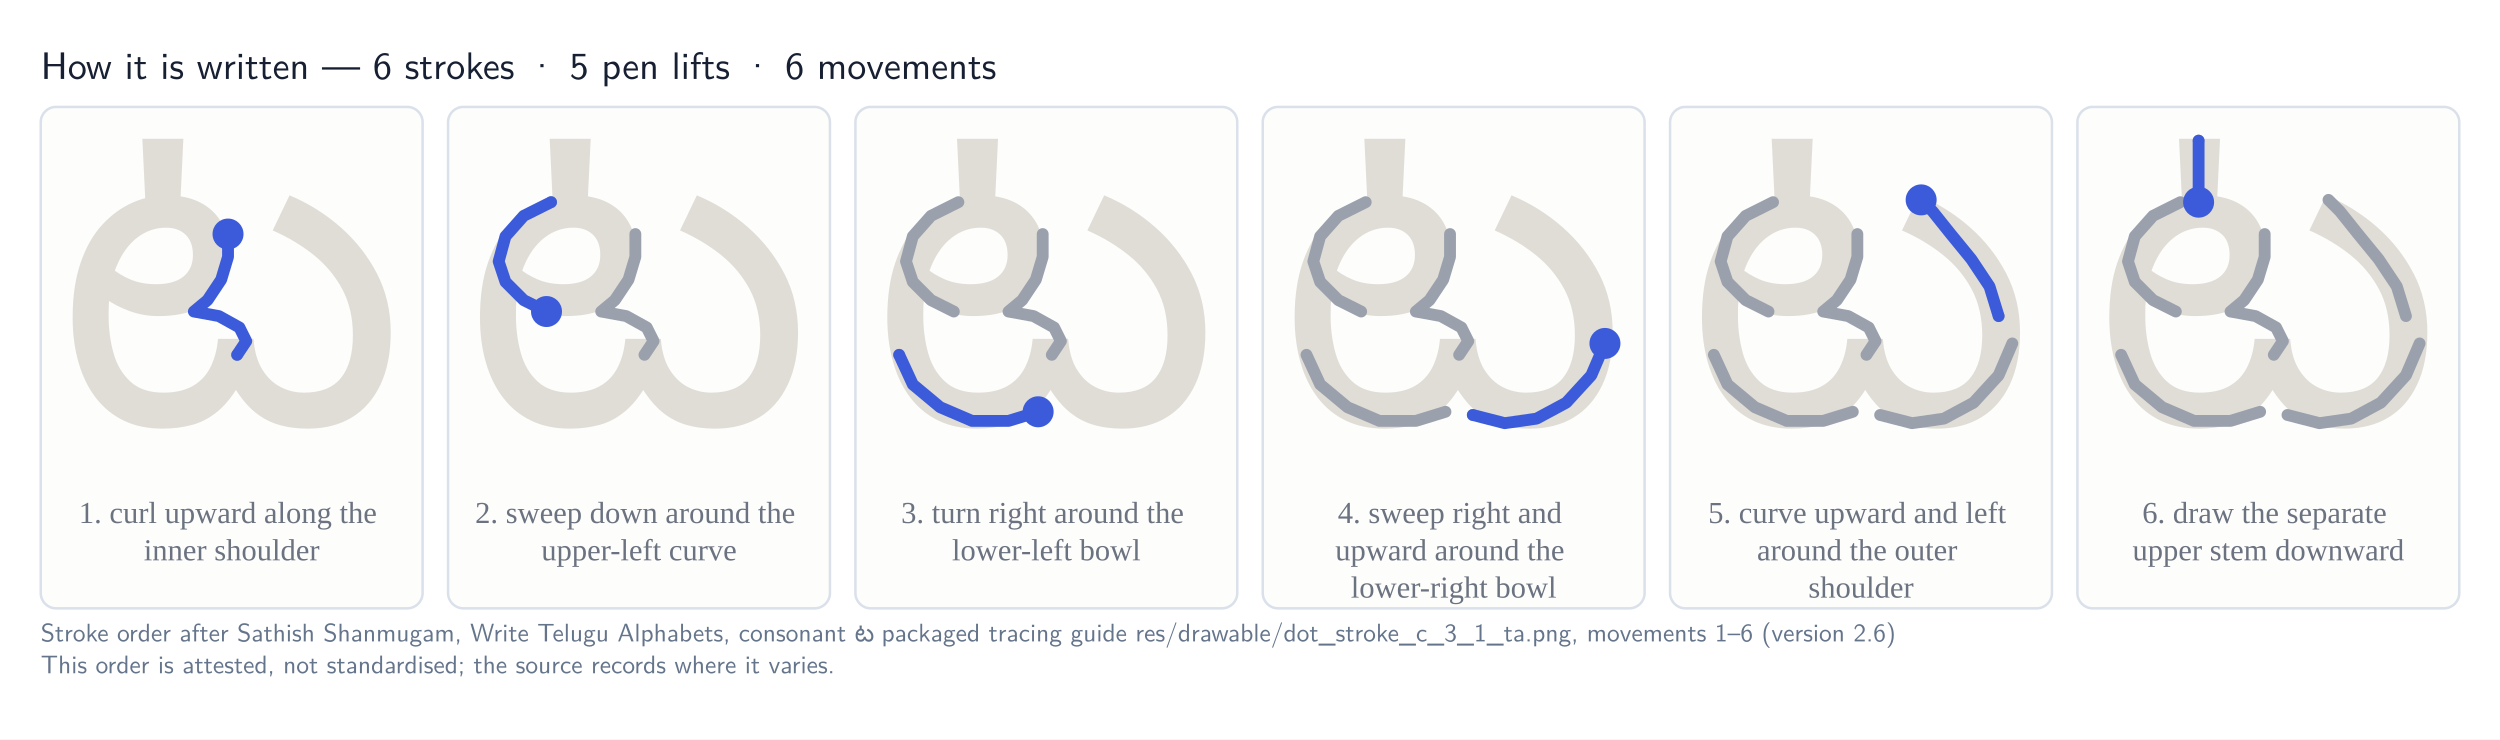
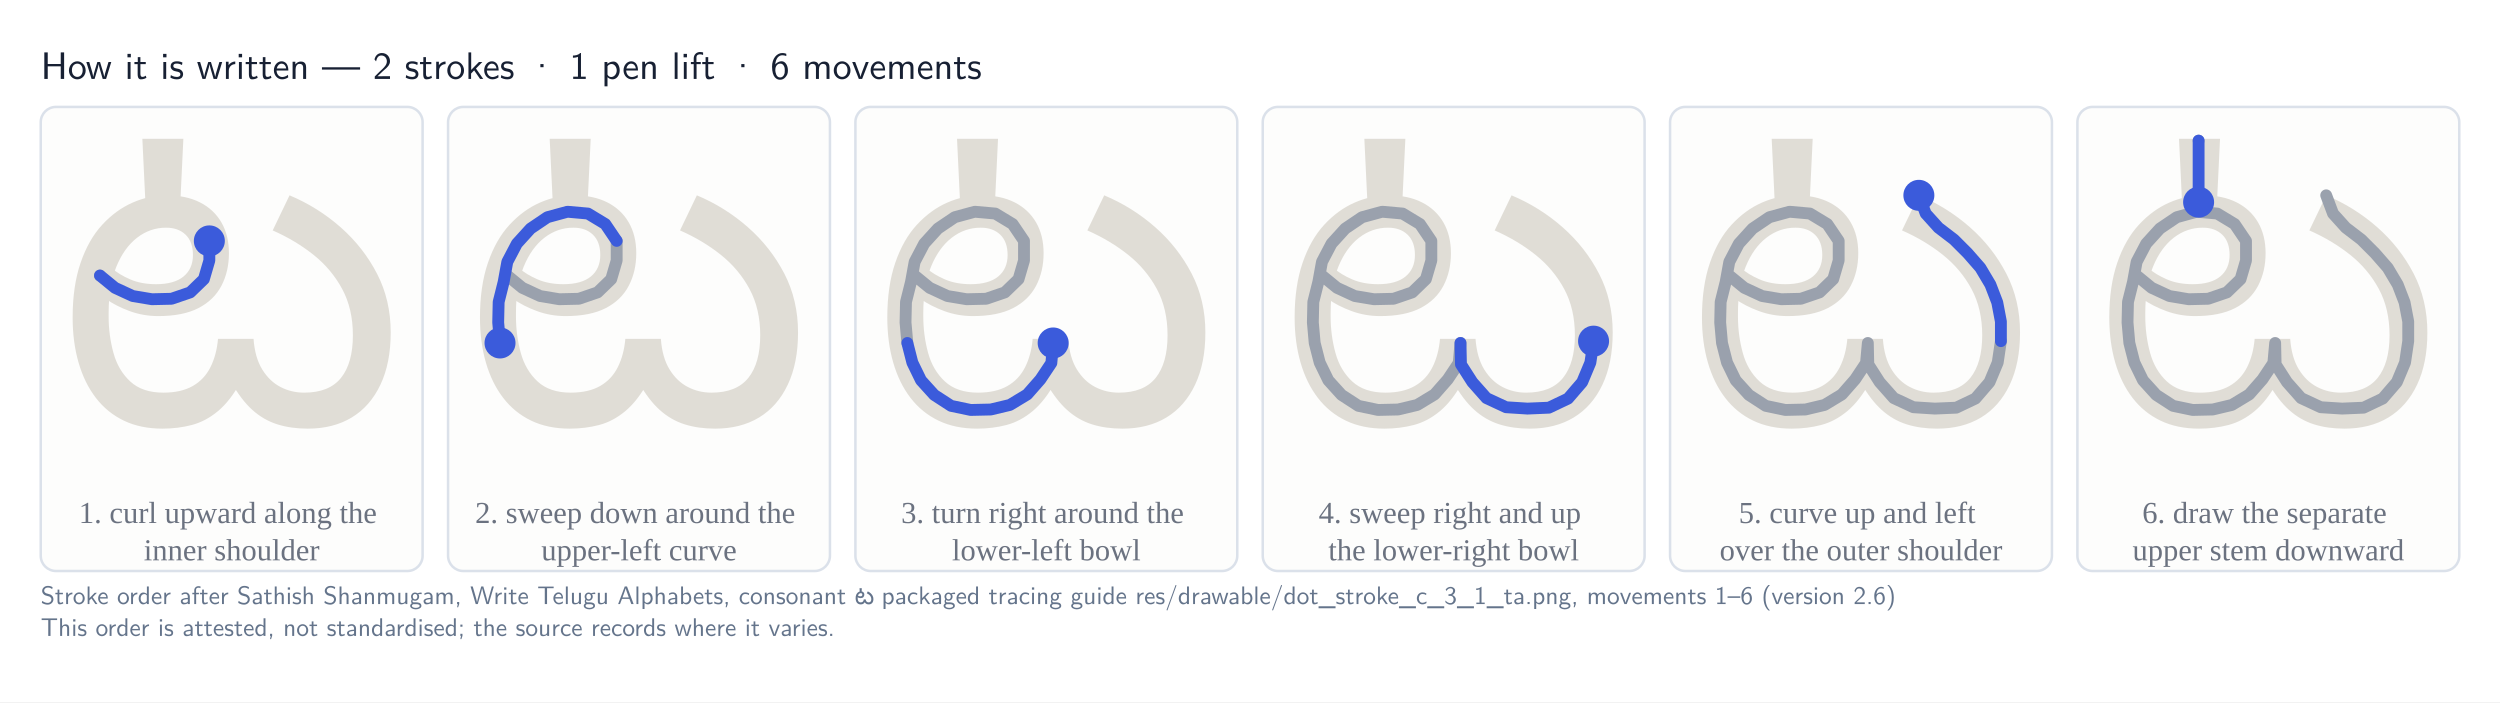
- <svg xmlns="http://www.w3.org/2000/svg" width="982" height="290.45" viewBox="0 0 982 290.45" role="img" aria-label="How to write ట: 6 strokes · 5 pen lifts · 6 movements">
-   <rect x="0" y="0" width="982" height="290.45" fill="#ffffff" />
-   <text x="16" y="31" font-family="Latin Modern Sans, sans-serif" font-size="15" fill="#172033">How it is written — 6 strokes · 5 pen lifts · 6 movements</text>
-   <rect x="16" y="42" width="150" height="196.95" rx="6" fill="#fdfdfc" stroke="#dbe1ea" stroke-width="1" />
-   <svg x="16" y="42" width="150" height="196.95" viewBox="-31 -694 838 1100.3" preserveAspectRatio="xMidYMid meet" overflow="hidden">
+ <svg xmlns="http://www.w3.org/2000/svg" width="982" height="275.79" viewBox="0 0 982 275.79" role="img" aria-label="How to write ట: 2 strokes · 1 pen lift · 6 movements">
+   <rect x="0" y="0" width="982" height="275.79" fill="#ffffff" />
+   <text x="16" y="31" font-family="Latin Modern Sans, sans-serif" font-size="15" fill="#172033">How it is written — 2 strokes · 1 pen lift · 6 movements</text>
+   <rect x="16" y="42" width="150" height="182.29" rx="6" fill="#fdfdfc" stroke="#dbe1ea" stroke-width="1" />
+   <svg x="16" y="42" width="150" height="182.29" viewBox="-31 -694 838 1018.4" preserveAspectRatio="xMidYMid meet" overflow="hidden">
    <g transform="scale(1,-1)">
      <path class="ductus__glyph" d="M555 -12Q518 -12 488 -2.5Q458 7 433.5 29Q409 51 387 90L408 91Q385 49 358 26.5Q331 4 300.5 -4Q270 -12 236 -12Q188 -12 151.5 5.5Q115 23 90 55.5Q65 88 52 133Q39 178 39 232Q39 301 56.5 352Q74 403 104 435.5Q134 468 170.5 484Q207 500 245 500Q288 500 318.5 484.5Q349 469 365.5 440.5Q382 412 382 373Q382 333 365.5 301.5Q349 270 315 252.5Q281 235 227 235Q194 235 164 246Q134 257 111.5 273Q89 289 76 304L100 366Q108 355 124.5 340.5Q141 326 165.5 315.5Q190 305 222 305Q262 305 282.5 322Q303 339 303 369Q303 398 287 413.5Q271 429 244 429Q209 429 180.5 407Q152 385 135 343.5Q118 302 118 242L118 234Q118 193 128.5 154.5Q139 116 165.5 91.5Q192 67 238 67Q277 67 302.5 81.5Q328 96 341.5 123Q355 150 358 185L436 185Q439 144 455 118Q471 92 495 79.5Q519 67 547 67Q602 67 628 99.5Q654 132 654 193Q654 251 630.5 294.5Q607 338 567.5 369.5Q528 401 478 423L515 500Q577 474 627 430Q677 386 707 328Q737 270 737 199Q737 132 714.5 84.5Q692 37 651.5 12.5Q611 -12 555 -12ZM282 624L275 478L199 478L192 624L282 624Z" fill="#e0ddd6" fill-rule="nonzero" />
-       <path class="ductus__done" d="M400 150 L400 150" fill="none" stroke="#9aa1ad" stroke-width="26" stroke-linecap="round" stroke-linejoin="round" />
-       <path class="ductus__pen" d="M400 150 L420 180 L405 210 L360 235 L305 245 L335 270 L365 315 L380 365 L380 415" fill="none" stroke="#3b5bdb" stroke-width="26" stroke-linecap="round" stroke-linejoin="round" />
-       <circle class="ductus__tip" cx="380" cy="415" r="34" fill="#3b5bdb" />
+       <path class="ductus__done" d="M99 324 L99 324" fill="none" stroke="#9aa1ad" stroke-width="26" stroke-linecap="round" stroke-linejoin="round" />
+       <path class="ductus__pen" d="M99 324 L132 297 L171 279 L213 272 L256 273 L297 287 L327 316 L339 357 L339 400" fill="none" stroke="#3b5bdb" stroke-width="26" stroke-linecap="round" stroke-linejoin="round" />
+       <circle class="ductus__tip" cx="339" cy="400" r="34" fill="#3b5bdb" />
    </g>
    <text class="ductus__caption" x="388" y="219.1" text-anchor="middle" font-size="67.1" fill="#6b7280">
      <tspan x="388" y="219.1">1. curl upward along the</tspan>
      <tspan x="388" y="301">inner shoulder</tspan>
    </text>
  </svg>
-   <rect x="176" y="42" width="150" height="196.95" rx="6" fill="#fdfdfc" stroke="#dbe1ea" stroke-width="1" />
-   <svg x="176" y="42" width="150" height="196.95" viewBox="-31 -694 838 1100.3" preserveAspectRatio="xMidYMid meet" overflow="hidden">
+   <rect x="176" y="42" width="150" height="182.29" rx="6" fill="#fdfdfc" stroke="#dbe1ea" stroke-width="1" />
+   <svg x="176" y="42" width="150" height="182.29" viewBox="-31 -694 838 1018.4" preserveAspectRatio="xMidYMid meet" overflow="hidden">
    <g transform="scale(1,-1)">
      <path class="ductus__glyph" d="M555 -12Q518 -12 488 -2.5Q458 7 433.5 29Q409 51 387 90L408 91Q385 49 358 26.5Q331 4 300.5 -4Q270 -12 236 -12Q188 -12 151.5 5.5Q115 23 90 55.5Q65 88 52 133Q39 178 39 232Q39 301 56.5 352Q74 403 104 435.5Q134 468 170.5 484Q207 500 245 500Q288 500 318.5 484.5Q349 469 365.5 440.5Q382 412 382 373Q382 333 365.5 301.5Q349 270 315 252.5Q281 235 227 235Q194 235 164 246Q134 257 111.5 273Q89 289 76 304L100 366Q108 355 124.5 340.5Q141 326 165.5 315.5Q190 305 222 305Q262 305 282.5 322Q303 339 303 369Q303 398 287 413.5Q271 429 244 429Q209 429 180.5 407Q152 385 135 343.5Q118 302 118 242L118 234Q118 193 128.5 154.5Q139 116 165.5 91.5Q192 67 238 67Q277 67 302.5 81.5Q328 96 341.5 123Q355 150 358 185L436 185Q439 144 455 118Q471 92 495 79.5Q519 67 547 67Q602 67 628 99.5Q654 132 654 193Q654 251 630.5 294.5Q607 338 567.5 369.5Q528 401 478 423L515 500Q577 474 627 430Q677 386 707 328Q737 270 737 199Q737 132 714.5 84.5Q692 37 651.5 12.5Q611 -12 555 -12ZM282 624L275 478L199 478L192 624L282 624Z" fill="#e0ddd6" fill-rule="nonzero" />
-       <path class="ductus__done" d="M400 150 L420 180 L405 210 L360 235 L305 245 L335 270 L365 315 L380 365 L380 415" fill="none" stroke="#9aa1ad" stroke-width="26" stroke-linecap="round" stroke-linejoin="round" />
-       <path class="ductus__done" d="M195 485 L195 485" fill="none" stroke="#9aa1ad" stroke-width="26" stroke-linecap="round" stroke-linejoin="round" />
-       <path class="ductus__pen" d="M195 485 L135 455 L95 410 L80 355 L95 310 L135 270 L185 245" fill="none" stroke="#3b5bdb" stroke-width="26" stroke-linecap="round" stroke-linejoin="round" />
-       <circle class="ductus__tip" cx="185" cy="245" r="34" fill="#3b5bdb" />
+       <path class="ductus__done" d="M99 324 L132 297 L171 279 L213 272 L256 273 L297 287 L327 316 L339 357 L339 400 L339 400" fill="none" stroke="#9aa1ad" stroke-width="26" stroke-linecap="round" stroke-linejoin="round" />
+       <path class="ductus__pen" d="M339 400 L314 437 L276 460 L231 464 L187 452 L150 427 L120 394 L99 354 L91 310 L80 266 L79 221 L83 176" fill="none" stroke="#3b5bdb" stroke-width="26" stroke-linecap="round" stroke-linejoin="round" />
+       <circle class="ductus__tip" cx="83" cy="176" r="34" fill="#3b5bdb" />
    </g>
    <text class="ductus__caption" x="388" y="219.1" text-anchor="middle" font-size="67.1" fill="#6b7280">
      <tspan x="388" y="219.1">2. sweep down around the</tspan>
      <tspan x="388" y="301">upper-left curve</tspan>
    </text>
  </svg>
-   <rect x="336" y="42" width="150" height="196.95" rx="6" fill="#fdfdfc" stroke="#dbe1ea" stroke-width="1" />
-   <svg x="336" y="42" width="150" height="196.95" viewBox="-31 -694 838 1100.3" preserveAspectRatio="xMidYMid meet" overflow="hidden">
+   <rect x="336" y="42" width="150" height="182.29" rx="6" fill="#fdfdfc" stroke="#dbe1ea" stroke-width="1" />
+   <svg x="336" y="42" width="150" height="182.29" viewBox="-31 -694 838 1018.4" preserveAspectRatio="xMidYMid meet" overflow="hidden">
    <g transform="scale(1,-1)">
      <path class="ductus__glyph" d="M555 -12Q518 -12 488 -2.5Q458 7 433.5 29Q409 51 387 90L408 91Q385 49 358 26.5Q331 4 300.5 -4Q270 -12 236 -12Q188 -12 151.5 5.5Q115 23 90 55.5Q65 88 52 133Q39 178 39 232Q39 301 56.5 352Q74 403 104 435.5Q134 468 170.5 484Q207 500 245 500Q288 500 318.5 484.5Q349 469 365.5 440.5Q382 412 382 373Q382 333 365.5 301.5Q349 270 315 252.5Q281 235 227 235Q194 235 164 246Q134 257 111.5 273Q89 289 76 304L100 366Q108 355 124.5 340.5Q141 326 165.5 315.5Q190 305 222 305Q262 305 282.5 322Q303 339 303 369Q303 398 287 413.5Q271 429 244 429Q209 429 180.5 407Q152 385 135 343.5Q118 302 118 242L118 234Q118 193 128.5 154.5Q139 116 165.5 91.5Q192 67 238 67Q277 67 302.5 81.5Q328 96 341.5 123Q355 150 358 185L436 185Q439 144 455 118Q471 92 495 79.5Q519 67 547 67Q602 67 628 99.5Q654 132 654 193Q654 251 630.5 294.5Q607 338 567.5 369.5Q528 401 478 423L515 500Q577 474 627 430Q677 386 707 328Q737 270 737 199Q737 132 714.5 84.5Q692 37 651.5 12.5Q611 -12 555 -12ZM282 624L275 478L199 478L192 624L282 624Z" fill="#e0ddd6" fill-rule="nonzero" />
-       <path class="ductus__done" d="M400 150 L420 180 L405 210 L360 235 L305 245 L335 270 L365 315 L380 365 L380 415" fill="none" stroke="#9aa1ad" stroke-width="26" stroke-linecap="round" stroke-linejoin="round" />
-       <path class="ductus__done" d="M195 485 L135 455 L95 410 L80 355 L95 310 L135 270 L185 245" fill="none" stroke="#9aa1ad" stroke-width="26" stroke-linecap="round" stroke-linejoin="round" />
-       <path class="ductus__done" d="M65 150 L65 150" fill="none" stroke="#9aa1ad" stroke-width="26" stroke-linecap="round" stroke-linejoin="round" />
-       <path class="ductus__pen" d="M65 150 L95 85 L155 35 L225 5 L305 5 L370 25" fill="none" stroke="#3b5bdb" stroke-width="26" stroke-linecap="round" stroke-linejoin="round" />
-       <circle class="ductus__tip" cx="370" cy="25" r="34" fill="#3b5bdb" />
+       <path class="ductus__done" d="M99 324 L132 297 L171 279 L213 272 L256 273 L297 287 L327 316 L339 357 L339 400 L314 437 L276 460 L231 464 L187 452 L150 427 L120 394 L99 354 L91 310 L80 266 L79 221 L83 176 L83 176" fill="none" stroke="#9aa1ad" stroke-width="26" stroke-linecap="round" stroke-linejoin="round" />
+       <path class="ductus__pen" d="M83 176 L94 133 L113 94 L142 62 L179 38 L222 29 L266 30 L308 40 L346 63 L375 96 L399 132 L403 176" fill="none" stroke="#3b5bdb" stroke-width="26" stroke-linecap="round" stroke-linejoin="round" />
+       <circle class="ductus__tip" cx="403" cy="176" r="34" fill="#3b5bdb" />
    </g>
    <text class="ductus__caption" x="388" y="219.1" text-anchor="middle" font-size="67.1" fill="#6b7280">
      <tspan x="388" y="219.1">3. turn right around the</tspan>
      <tspan x="388" y="301">lower-left bowl</tspan>
    </text>
  </svg>
-   <rect x="496" y="42" width="150" height="196.95" rx="6" fill="#fdfdfc" stroke="#dbe1ea" stroke-width="1" />
-   <svg x="496" y="42" width="150" height="196.95" viewBox="-31 -694 838 1100.3" preserveAspectRatio="xMidYMid meet" overflow="hidden">
+   <rect x="496" y="42" width="150" height="182.29" rx="6" fill="#fdfdfc" stroke="#dbe1ea" stroke-width="1" />
+   <svg x="496" y="42" width="150" height="182.29" viewBox="-31 -694 838 1018.4" preserveAspectRatio="xMidYMid meet" overflow="hidden">
    <g transform="scale(1,-1)">
      <path class="ductus__glyph" d="M555 -12Q518 -12 488 -2.5Q458 7 433.5 29Q409 51 387 90L408 91Q385 49 358 26.5Q331 4 300.5 -4Q270 -12 236 -12Q188 -12 151.5 5.5Q115 23 90 55.5Q65 88 52 133Q39 178 39 232Q39 301 56.5 352Q74 403 104 435.5Q134 468 170.5 484Q207 500 245 500Q288 500 318.5 484.5Q349 469 365.5 440.5Q382 412 382 373Q382 333 365.5 301.5Q349 270 315 252.5Q281 235 227 235Q194 235 164 246Q134 257 111.5 273Q89 289 76 304L100 366Q108 355 124.5 340.5Q141 326 165.5 315.5Q190 305 222 305Q262 305 282.5 322Q303 339 303 369Q303 398 287 413.5Q271 429 244 429Q209 429 180.5 407Q152 385 135 343.5Q118 302 118 242L118 234Q118 193 128.5 154.5Q139 116 165.5 91.5Q192 67 238 67Q277 67 302.5 81.5Q328 96 341.5 123Q355 150 358 185L436 185Q439 144 455 118Q471 92 495 79.5Q519 67 547 67Q602 67 628 99.5Q654 132 654 193Q654 251 630.5 294.5Q607 338 567.5 369.5Q528 401 478 423L515 500Q577 474 627 430Q677 386 707 328Q737 270 737 199Q737 132 714.5 84.5Q692 37 651.5 12.5Q611 -12 555 -12ZM282 624L275 478L199 478L192 624L282 624Z" fill="#e0ddd6" fill-rule="nonzero" />
-       <path class="ductus__done" d="M400 150 L420 180 L405 210 L360 235 L305 245 L335 270 L365 315 L380 365 L380 415" fill="none" stroke="#9aa1ad" stroke-width="26" stroke-linecap="round" stroke-linejoin="round" />
-       <path class="ductus__done" d="M195 485 L135 455 L95 410 L80 355 L95 310 L135 270 L185 245" fill="none" stroke="#9aa1ad" stroke-width="26" stroke-linecap="round" stroke-linejoin="round" />
-       <path class="ductus__done" d="M65 150 L95 85 L155 35 L225 5 L305 5 L370 25" fill="none" stroke="#9aa1ad" stroke-width="26" stroke-linecap="round" stroke-linejoin="round" />
-       <path class="ductus__done" d="M430 18 L430 18" fill="none" stroke="#9aa1ad" stroke-width="26" stroke-linecap="round" stroke-linejoin="round" />
-       <path class="ductus__pen" d="M430 18 L500 0 L570 10 L635 45 L690 105 L720 175" fill="none" stroke="#3b5bdb" stroke-width="26" stroke-linecap="round" stroke-linejoin="round" />
-       <circle class="ductus__tip" cx="720" cy="175" r="34" fill="#3b5bdb" />
+       <path class="ductus__done" d="M99 324 L132 297 L171 279 L213 272 L256 273 L297 287 L327 316 L339 357 L339 400 L314 437 L276 460 L231 464 L187 452 L150 427 L120 394 L99 354 L91 310 L80 266 L79 221 L83 176 L94 133 L113 94 L142 62 L179 38 L222 29 L266 30 L308 40 L346 63 L375 96 L399 132 L403 176 L403 176" fill="none" stroke="#9aa1ad" stroke-width="26" stroke-linecap="round" stroke-linejoin="round" />
+       <path class="ductus__pen" d="M403 176 L404 129 L429 90 L460 55 L503 35 L550 32 L597 34 L639 54 L670 90 L688 133 L695 180" fill="none" stroke="#3b5bdb" stroke-width="26" stroke-linecap="round" stroke-linejoin="round" />
+       <circle class="ductus__tip" cx="695" cy="180" r="34" fill="#3b5bdb" />
    </g>
    <text class="ductus__caption" x="388" y="219.1" text-anchor="middle" font-size="67.1" fill="#6b7280">
-       <tspan x="388" y="219.1">4. sweep right and</tspan>
-       <tspan x="388" y="301">upward around the</tspan>
-       <tspan x="388" y="382.8">lower-right bowl</tspan>
+       <tspan x="388" y="219.1">4. sweep right and up</tspan>
+       <tspan x="388" y="301">the lower-right bowl</tspan>
    </text>
  </svg>
-   <rect x="656" y="42" width="150" height="196.95" rx="6" fill="#fdfdfc" stroke="#dbe1ea" stroke-width="1" />
-   <svg x="656" y="42" width="150" height="196.95" viewBox="-31 -694 838 1100.3" preserveAspectRatio="xMidYMid meet" overflow="hidden">
+   <rect x="656" y="42" width="150" height="182.29" rx="6" fill="#fdfdfc" stroke="#dbe1ea" stroke-width="1" />
+   <svg x="656" y="42" width="150" height="182.29" viewBox="-31 -694 838 1018.4" preserveAspectRatio="xMidYMid meet" overflow="hidden">
    <g transform="scale(1,-1)">
      <path class="ductus__glyph" d="M555 -12Q518 -12 488 -2.5Q458 7 433.5 29Q409 51 387 90L408 91Q385 49 358 26.5Q331 4 300.5 -4Q270 -12 236 -12Q188 -12 151.5 5.5Q115 23 90 55.5Q65 88 52 133Q39 178 39 232Q39 301 56.5 352Q74 403 104 435.5Q134 468 170.5 484Q207 500 245 500Q288 500 318.5 484.5Q349 469 365.5 440.5Q382 412 382 373Q382 333 365.5 301.5Q349 270 315 252.5Q281 235 227 235Q194 235 164 246Q134 257 111.5 273Q89 289 76 304L100 366Q108 355 124.5 340.5Q141 326 165.5 315.5Q190 305 222 305Q262 305 282.5 322Q303 339 303 369Q303 398 287 413.5Q271 429 244 429Q209 429 180.5 407Q152 385 135 343.5Q118 302 118 242L118 234Q118 193 128.5 154.5Q139 116 165.5 91.5Q192 67 238 67Q277 67 302.5 81.5Q328 96 341.5 123Q355 150 358 185L436 185Q439 144 455 118Q471 92 495 79.5Q519 67 547 67Q602 67 628 99.5Q654 132 654 193Q654 251 630.5 294.5Q607 338 567.5 369.5Q528 401 478 423L515 500Q577 474 627 430Q677 386 707 328Q737 270 737 199Q737 132 714.5 84.5Q692 37 651.5 12.5Q611 -12 555 -12ZM282 624L275 478L199 478L192 624L282 624Z" fill="#e0ddd6" fill-rule="nonzero" />
-       <path class="ductus__done" d="M400 150 L420 180 L405 210 L360 235 L305 245 L335 270 L365 315 L380 365 L380 415" fill="none" stroke="#9aa1ad" stroke-width="26" stroke-linecap="round" stroke-linejoin="round" />
-       <path class="ductus__done" d="M195 485 L135 455 L95 410 L80 355 L95 310 L135 270 L185 245" fill="none" stroke="#9aa1ad" stroke-width="26" stroke-linecap="round" stroke-linejoin="round" />
-       <path class="ductus__done" d="M65 150 L95 85 L155 35 L225 5 L305 5 L370 25" fill="none" stroke="#9aa1ad" stroke-width="26" stroke-linecap="round" stroke-linejoin="round" />
-       <path class="ductus__done" d="M430 18 L500 0 L570 10 L635 45 L690 105 L720 175" fill="none" stroke="#9aa1ad" stroke-width="26" stroke-linecap="round" stroke-linejoin="round" />
-       <path class="ductus__done" d="M690 235 L690 235" fill="none" stroke="#9aa1ad" stroke-width="26" stroke-linecap="round" stroke-linejoin="round" />
-       <path class="ductus__pen" d="M690 235 L670 300 L630 360 L585 415 L545 465 L520 490" fill="none" stroke="#3b5bdb" stroke-width="26" stroke-linecap="round" stroke-linejoin="round" />
-       <circle class="ductus__tip" cx="520" cy="490" r="34" fill="#3b5bdb" />
+       <path class="ductus__done" d="M99 324 L132 297 L171 279 L213 272 L256 273 L297 287 L327 316 L339 357 L339 400 L314 437 L276 460 L231 464 L187 452 L150 427 L120 394 L99 354 L91 310 L80 266 L79 221 L83 176 L94 133 L113 94 L142 62 L179 38 L222 29 L266 30 L308 40 L346 63 L375 96 L399 132 L403 176 L404 129 L429 90 L460 55 L503 35 L550 32 L597 34 L639 54 L670 90 L688 133 L695 180 L695 180" fill="none" stroke="#9aa1ad" stroke-width="26" stroke-linecap="round" stroke-linejoin="round" />
+       <path class="ductus__pen" d="M695 180 L695 223 L687 265 L672 304 L650 341 L622 373 L592 403 L558 429 L530 460 L515 500" fill="none" stroke="#3b5bdb" stroke-width="26" stroke-linecap="round" stroke-linejoin="round" />
+       <circle class="ductus__tip" cx="515" cy="500" r="34" fill="#3b5bdb" />
    </g>
    <text class="ductus__caption" x="388" y="219.1" text-anchor="middle" font-size="67.1" fill="#6b7280">
-       <tspan x="388" y="219.1">5. curve upward and left</tspan>
-       <tspan x="388" y="301">around the outer</tspan>
-       <tspan x="388" y="382.8">shoulder</tspan>
+       <tspan x="388" y="219.1">5. curve up and left</tspan>
+       <tspan x="388" y="301">over the outer shoulder</tspan>
    </text>
  </svg>
-   <rect x="816" y="42" width="150" height="196.95" rx="6" fill="#fdfdfc" stroke="#dbe1ea" stroke-width="1" />
-   <svg x="816" y="42" width="150" height="196.95" viewBox="-31 -694 838 1100.3" preserveAspectRatio="xMidYMid meet" overflow="hidden">
+   <rect x="816" y="42" width="150" height="182.29" rx="6" fill="#fdfdfc" stroke="#dbe1ea" stroke-width="1" />
+   <svg x="816" y="42" width="150" height="182.29" viewBox="-31 -694 838 1018.4" preserveAspectRatio="xMidYMid meet" overflow="hidden">
    <g transform="scale(1,-1)">
      <path class="ductus__glyph" d="M555 -12Q518 -12 488 -2.5Q458 7 433.5 29Q409 51 387 90L408 91Q385 49 358 26.5Q331 4 300.5 -4Q270 -12 236 -12Q188 -12 151.5 5.5Q115 23 90 55.5Q65 88 52 133Q39 178 39 232Q39 301 56.5 352Q74 403 104 435.5Q134 468 170.5 484Q207 500 245 500Q288 500 318.5 484.5Q349 469 365.5 440.5Q382 412 382 373Q382 333 365.5 301.5Q349 270 315 252.5Q281 235 227 235Q194 235 164 246Q134 257 111.5 273Q89 289 76 304L100 366Q108 355 124.5 340.5Q141 326 165.5 315.5Q190 305 222 305Q262 305 282.5 322Q303 339 303 369Q303 398 287 413.5Q271 429 244 429Q209 429 180.5 407Q152 385 135 343.5Q118 302 118 242L118 234Q118 193 128.5 154.5Q139 116 165.5 91.5Q192 67 238 67Q277 67 302.5 81.5Q328 96 341.5 123Q355 150 358 185L436 185Q439 144 455 118Q471 92 495 79.5Q519 67 547 67Q602 67 628 99.5Q654 132 654 193Q654 251 630.5 294.5Q607 338 567.5 369.5Q528 401 478 423L515 500Q577 474 627 430Q677 386 707 328Q737 270 737 199Q737 132 714.5 84.5Q692 37 651.5 12.5Q611 -12 555 -12ZM282 624L275 478L199 478L192 624L282 624Z" fill="#e0ddd6" fill-rule="nonzero" />
-       <path class="ductus__done" d="M400 150 L420 180 L405 210 L360 235 L305 245 L335 270 L365 315 L380 365 L380 415" fill="none" stroke="#9aa1ad" stroke-width="26" stroke-linecap="round" stroke-linejoin="round" />
-       <path class="ductus__done" d="M195 485 L135 455 L95 410 L80 355 L95 310 L135 270 L185 245" fill="none" stroke="#9aa1ad" stroke-width="26" stroke-linecap="round" stroke-linejoin="round" />
-       <path class="ductus__done" d="M65 150 L95 85 L155 35 L225 5 L305 5 L370 25" fill="none" stroke="#9aa1ad" stroke-width="26" stroke-linecap="round" stroke-linejoin="round" />
-       <path class="ductus__done" d="M430 18 L500 0 L570 10 L635 45 L690 105 L720 175" fill="none" stroke="#9aa1ad" stroke-width="26" stroke-linecap="round" stroke-linejoin="round" />
-       <path class="ductus__done" d="M690 235 L670 300 L630 360 L585 415 L545 465 L520 490" fill="none" stroke="#9aa1ad" stroke-width="26" stroke-linecap="round" stroke-linejoin="round" />
+       <path class="ductus__done" d="M99 324 L132 297 L171 279 L213 272 L256 273 L297 287 L327 316 L339 357 L339 400 L314 437 L276 460 L231 464 L187 452 L150 427 L120 394 L99 354 L91 310 L80 266 L79 221 L83 176 L94 133 L113 94 L142 62 L179 38 L222 29 L266 30 L308 40 L346 63 L375 96 L399 132 L403 176 L404 129 L429 90 L460 55 L503 35 L550 32 L597 34 L639 54 L670 90 L688 133 L695 180 L695 223 L687 265 L672 304 L650 341 L622 373 L592 403 L558 429 L530 460 L515 500" fill="none" stroke="#9aa1ad" stroke-width="26" stroke-linecap="round" stroke-linejoin="round" />
      <path class="ductus__done" d="M235 620 L235 620" fill="none" stroke="#9aa1ad" stroke-width="26" stroke-linecap="round" stroke-linejoin="round" />
      <path class="ductus__pen" d="M235 620 L235 575 L235 530 L235 485" fill="none" stroke="#3b5bdb" stroke-width="26" stroke-linecap="round" stroke-linejoin="round" />
      <circle class="ductus__tip" cx="235" cy="485" r="34" fill="#3b5bdb" />
    </g>
    <text class="ductus__caption" x="388" y="219.1" text-anchor="middle" font-size="67.1" fill="#6b7280">
      <tspan x="388" y="219.1">6. draw the separate</tspan>
      <tspan x="388" y="301">upper stem downward</tspan>
    </text>
  </svg>
-   <text x="16" y="251.95" font-family="Latin Modern Sans, sans-serif" font-size="10" fill="#64748b">Stroke order after Sathish Shanmugam, Write Telugu Alphabets, consonant ట packaged tracing guide res/drawable/dot_stroke_c_3_1_ta.png, movements 1–6 (version 2.6)</text>
-   <text x="16" y="264.45" font-family="Latin Modern Sans, sans-serif" font-size="10" fill="#64748b">This order is attested, not standardised; the source records where it varies.</text>
+   <text x="16" y="237.29" font-family="Latin Modern Sans, sans-serif" font-size="10" fill="#64748b">Stroke order after Sathish Shanmugam, Write Telugu Alphabets, consonant ట packaged tracing guide res/drawable/dot_stroke_c_3_1_ta.png, movements 1–6 (version 2.6)</text>
+   <text x="16" y="249.79" font-family="Latin Modern Sans, sans-serif" font-size="10" fill="#64748b">This order is attested, not standardised; the source records where it varies.</text>
</svg>
